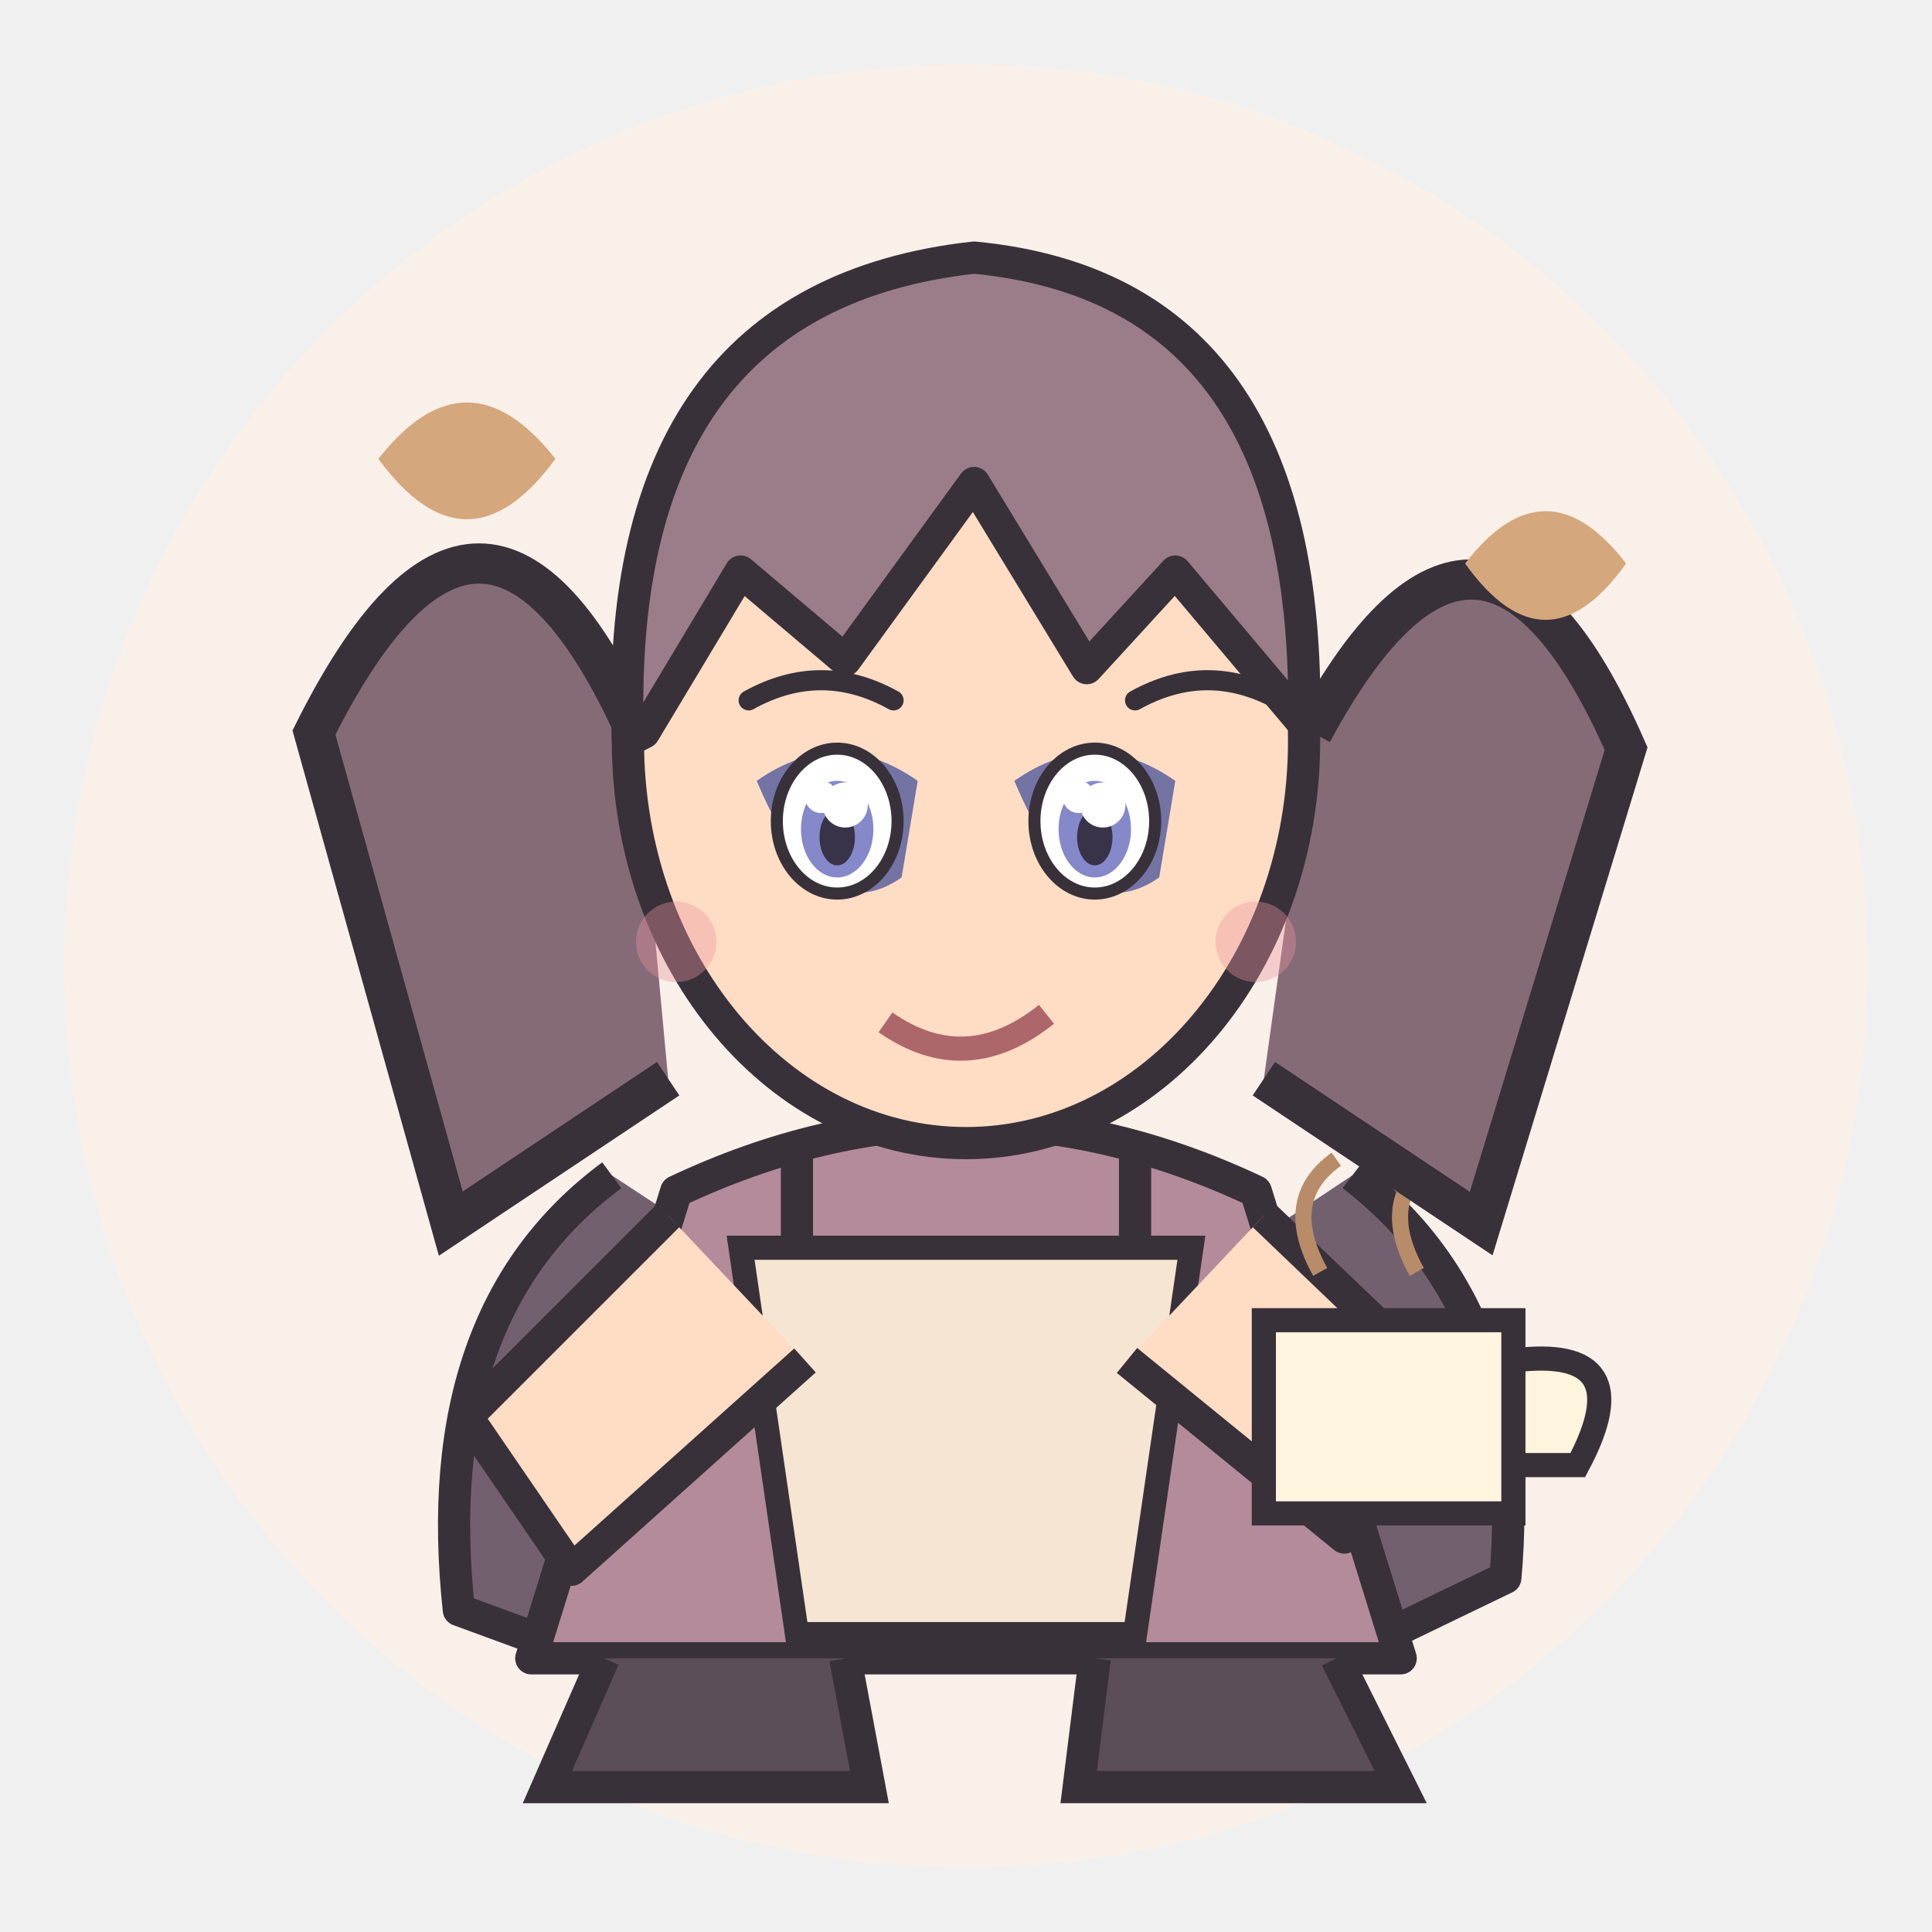
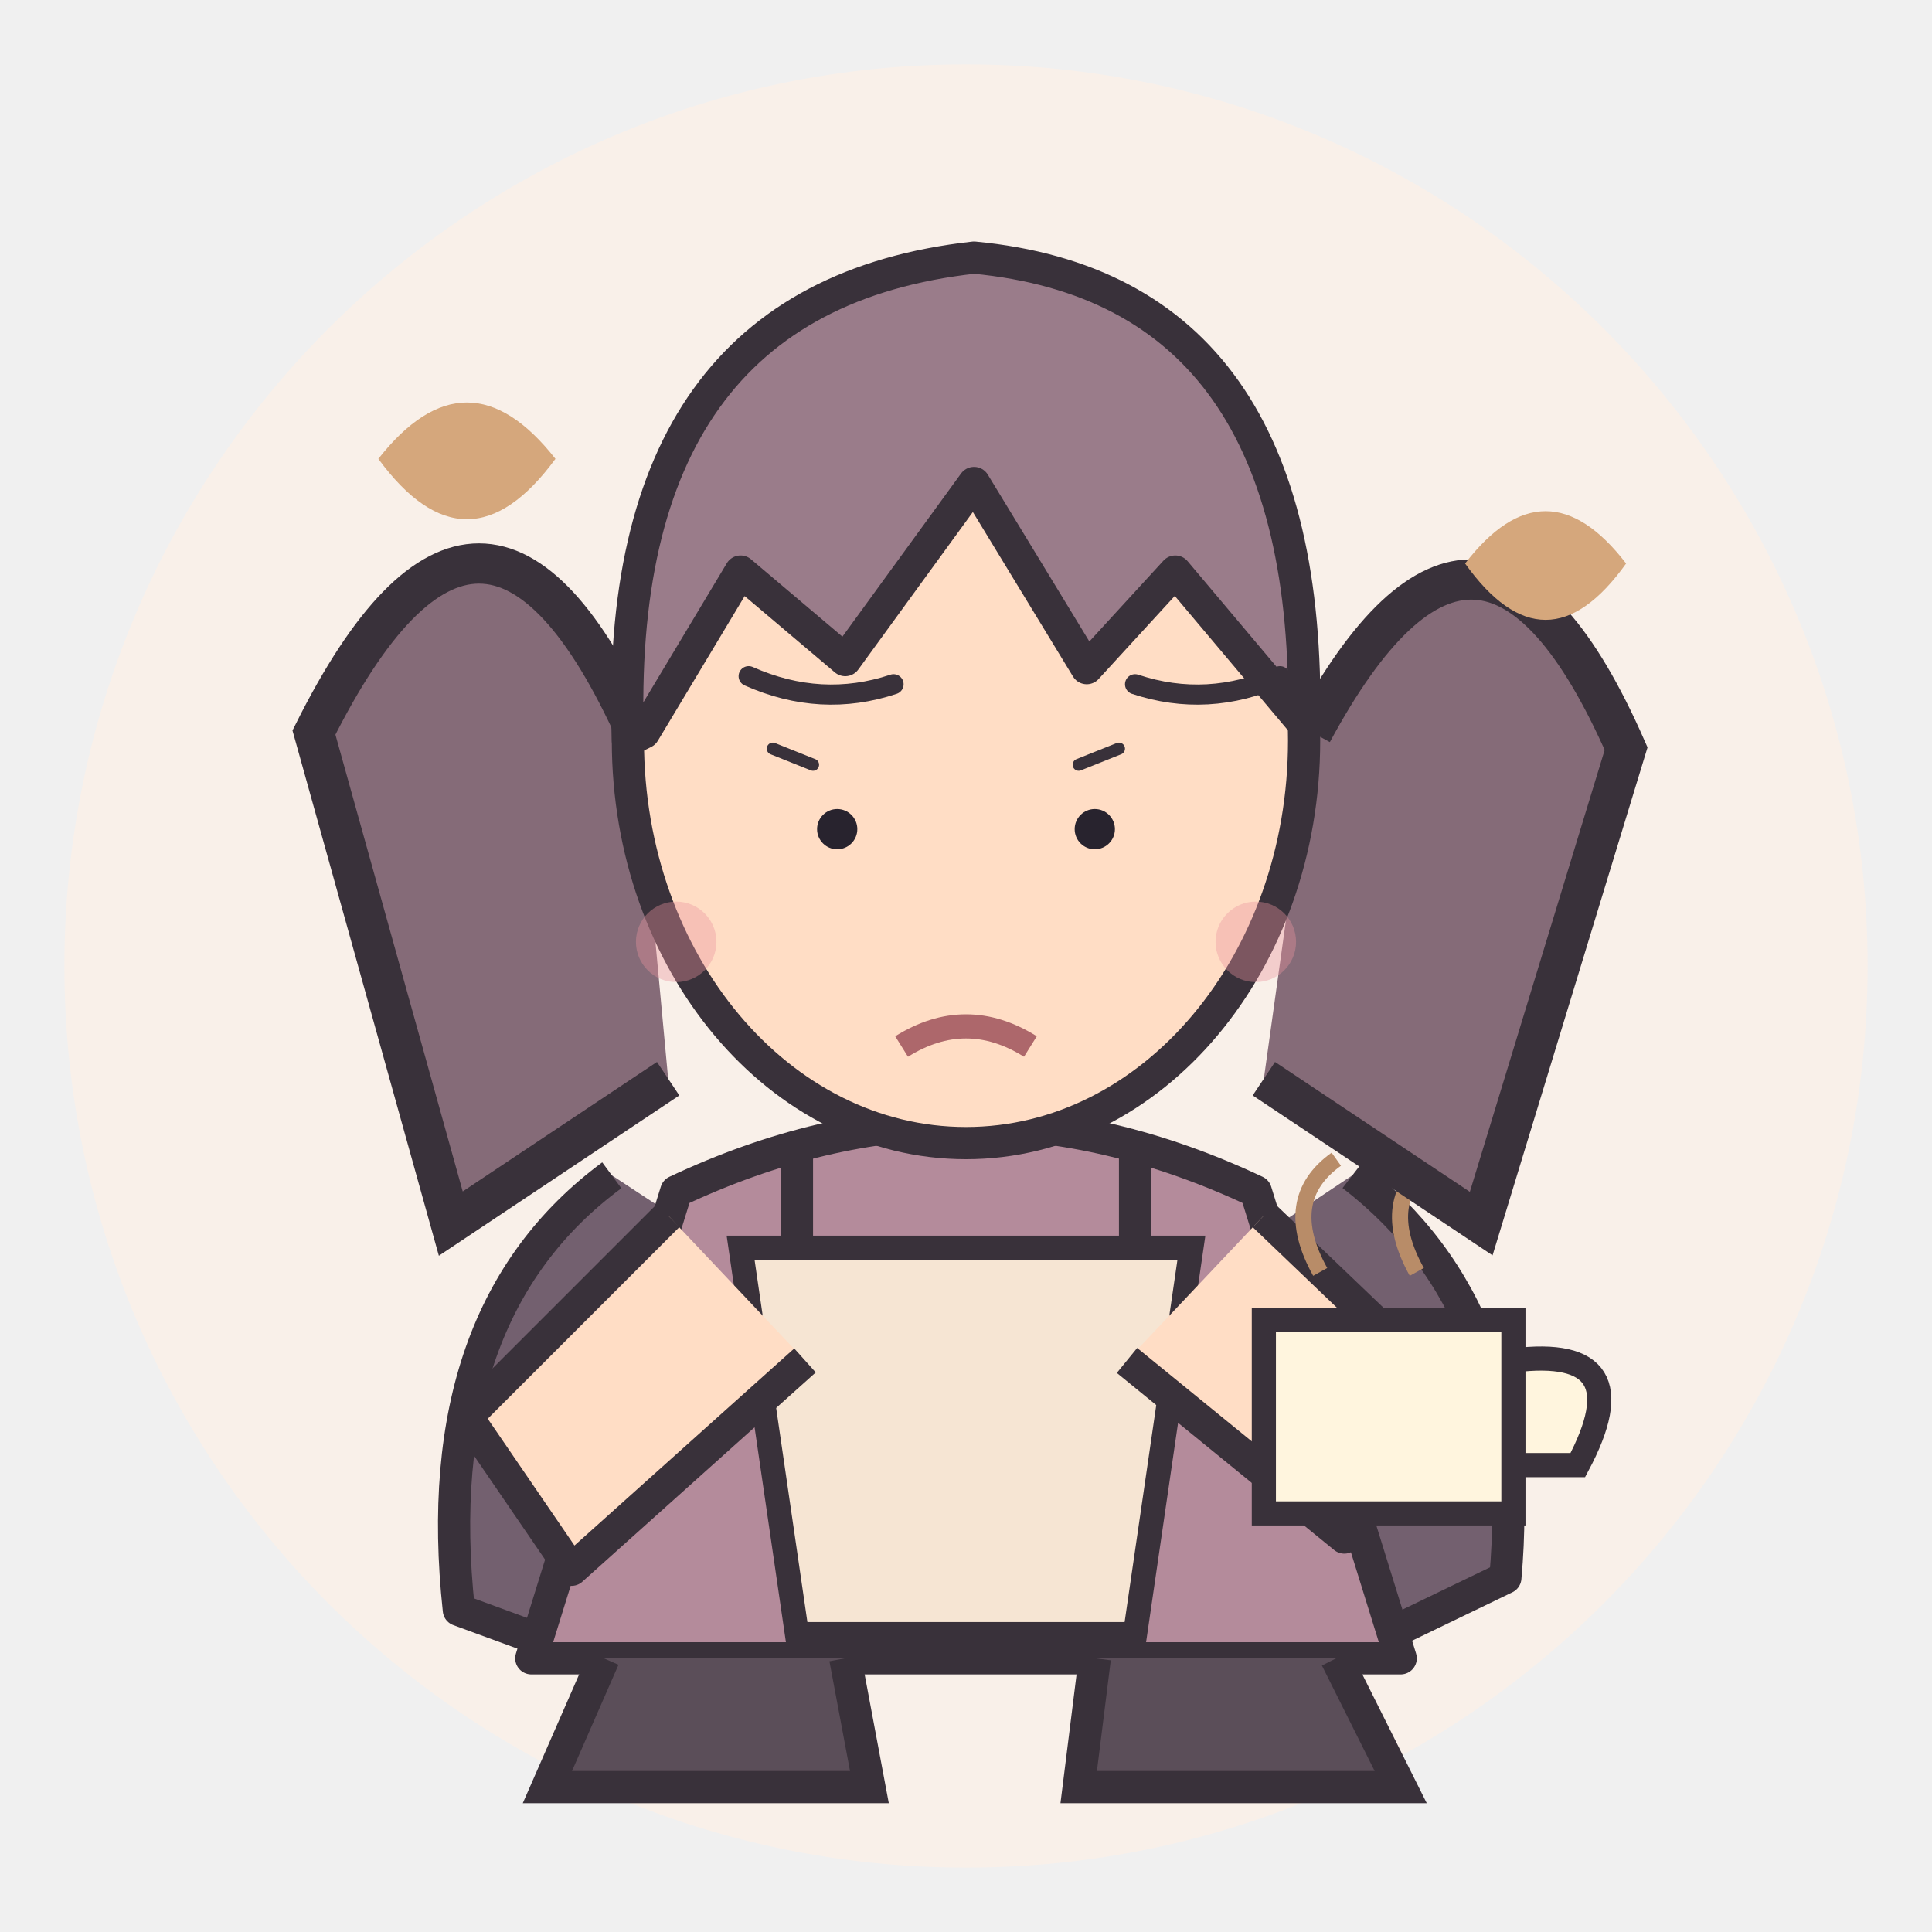
<svg xmlns="http://www.w3.org/2000/svg" viewBox="0 0 240 240" role="img" aria-label="Gentle anime viewer holding a cup of tea">
  <circle cx="120" cy="120" r="112" fill="#f9f0e9" />
  <path d="M76 146q-23 17-19 54l30 11 24-42m57-23q22 17 19 50l-29 14-23-42" fill="#73606f" stroke="#39313a" stroke-width="4" stroke-linejoin="round" />
  <path d="M84 148q36-17 72 0l18 58H66z" fill="#b48b9b" stroke="#39313a" stroke-width="4" stroke-linejoin="round" />
  <path d="M92 155h56l-7 48H99z" fill="#f6e5d3" stroke="#39313a" stroke-width="3" />
  <path d="M83 151l-25 25 13 19 29-26m57-18 23 22-13 18-27-22" fill="#ffddc5" stroke="#39313a" stroke-width="4" stroke-linejoin="round" />
  <path d="M157 164h31v24h-31zm31 5q16-2 8 13h-8" fill="#fff5de" stroke="#39313a" stroke-width="3" />
  <path d="M164 158q-5-9 2-14m10 14q-5-9 2-14" fill="none" stroke="#b88c68" stroke-width="2" />
  <path d="M79 91q-19-42-40 0l17 61 27-18m80-43q21-39 39 2l-18 59-27-18" fill="#856b78" stroke="#39313a" stroke-width="5" />
  <ellipse cx="120" cy="92" rx="42" ry="50" fill="#ffddc5" stroke="#39313a" stroke-width="4" />
  <path d="M78 92q-2-55 43-60 42 4 41 58l-16-19-11 12-14-23-16 22-13-11-12 20z" fill="#9a7c8a" stroke="#39313a" stroke-width="4" stroke-linejoin="round" />
-   <path d="M94 97q10-7 20 0l-2 12q-10 7-18-12m32 0q10-7 20 0l-2 12q-10 7-18-12" fill="#7373a4" />
-   <path d="M93 87q9-5 18 0m30 0q9-5 18 0" fill="none" stroke="#39313a" stroke-width="2.5" stroke-linecap="round" />
-   <ellipse cx="104" cy="102" rx="7.5" ry="9" fill="#fff" stroke="#39313a" stroke-width="1.5" />
-   <ellipse cx="136" cy="102" rx="7.5" ry="9" fill="#fff" stroke="#39313a" stroke-width="1.5" />
-   <ellipse cx="104" cy="103" rx="4.5" ry="6" fill="#8589c9" />
-   <ellipse cx="136" cy="103" rx="4.5" ry="6" fill="#8589c9" />
-   <ellipse cx="104" cy="104" rx="2.2" ry="3.5" fill="#39334a" />
-   <ellipse cx="136" cy="104" rx="2.2" ry="3.5" fill="#39334a" />
-   <circle cx="102" cy="99" r="2" fill="#fff" />
-   <circle cx="134" cy="99" r="2" fill="#fff" />
+   <path d="M93 84q9 4 18 1m30 0q9 3 18-1" fill="none" stroke="#39313a" stroke-width="2.5" stroke-linecap="round" />
+   <circle cx="104" cy="103" r="2.5" fill="#28232e" />
+   <circle cx="136" cy="103" r="2.5" fill="#28232e" />
  <circle cx="84" cy="117" r="5" fill="#e9949f" opacity=".38" />
  <circle cx="156" cy="117" r="5" fill="#e9949f" opacity=".38" />
-   <circle cx="105" cy="100" r="2.8" fill="#fff" />
-   <circle cx="137" cy="100" r="2.8" fill="#fff" />
-   <path d="M110 127q10 7 20-1" fill="none" stroke="#ad676b" stroke-width="3" />
+   <path d="M112 130q8-5 16 0" fill="none" stroke="#ad676b" stroke-width="3" />
+   <path d="M96 93l5 2m38-2-5 2" fill="none" stroke="#39313a" stroke-width="1.5" stroke-linecap="round" />
  <path d="M99 141v13m42-13v13" stroke="#39313a" stroke-width="4" />
  <path d="M75 206l-7 16h40l-3-16m61 0 8 16h-40l2-16" fill="#5b4e59" stroke="#39313a" stroke-width="4" />
  <path d="M47 57q11-14 22 0-11 15-22 0m135 13q10-13 20 0-10 14-20 0" fill="#d5a77c" />
</svg>
